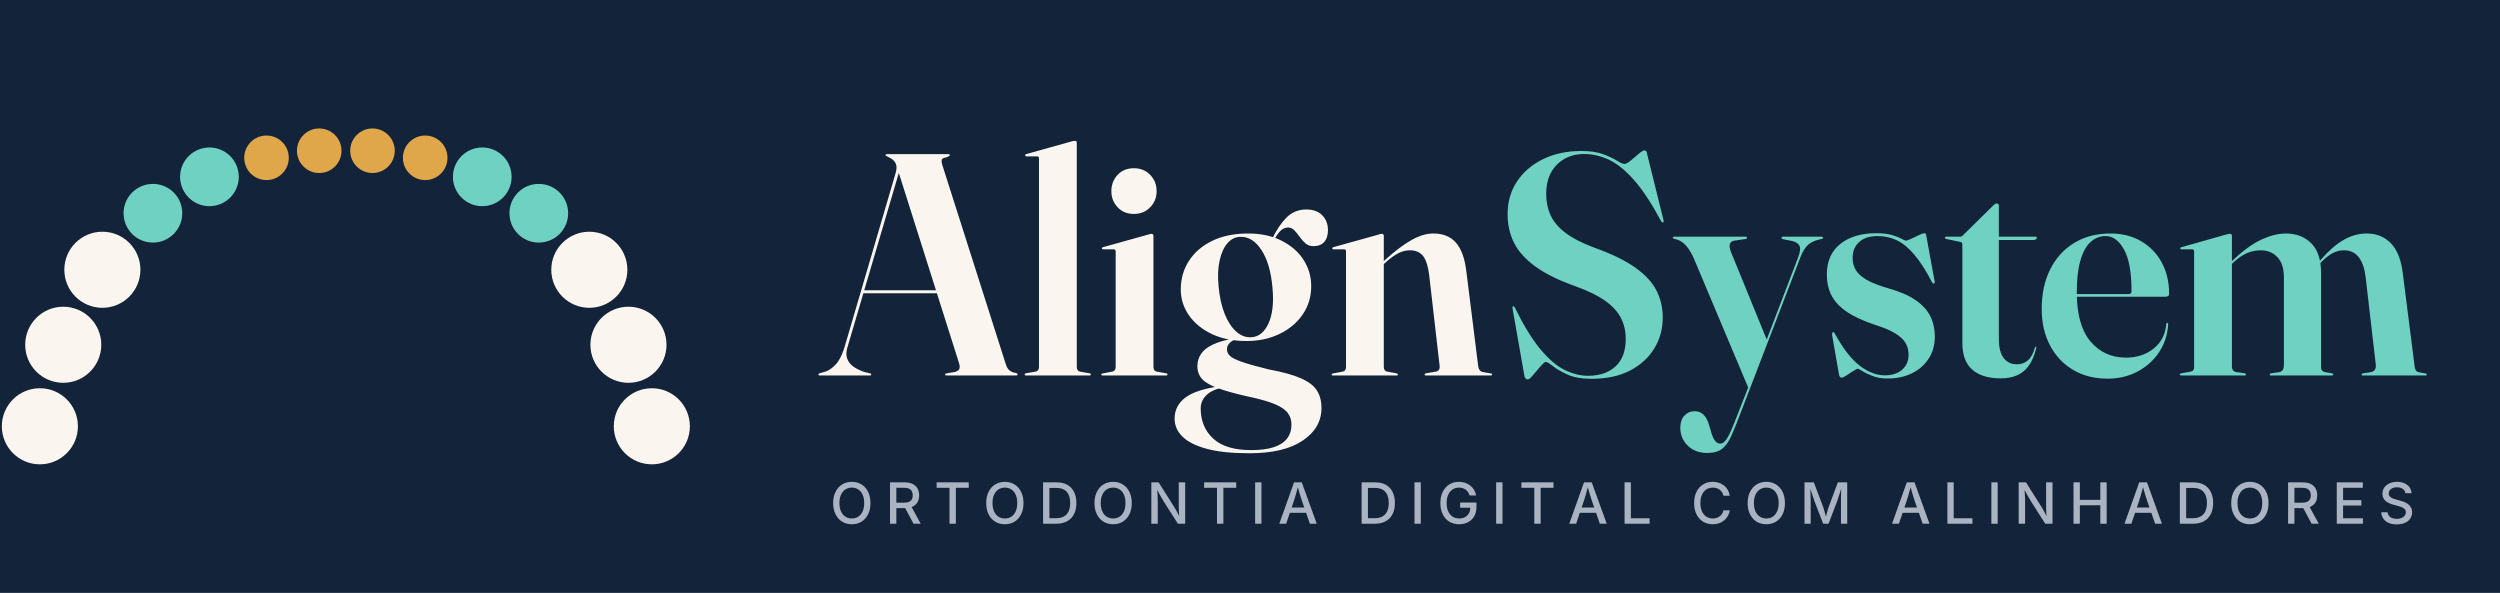
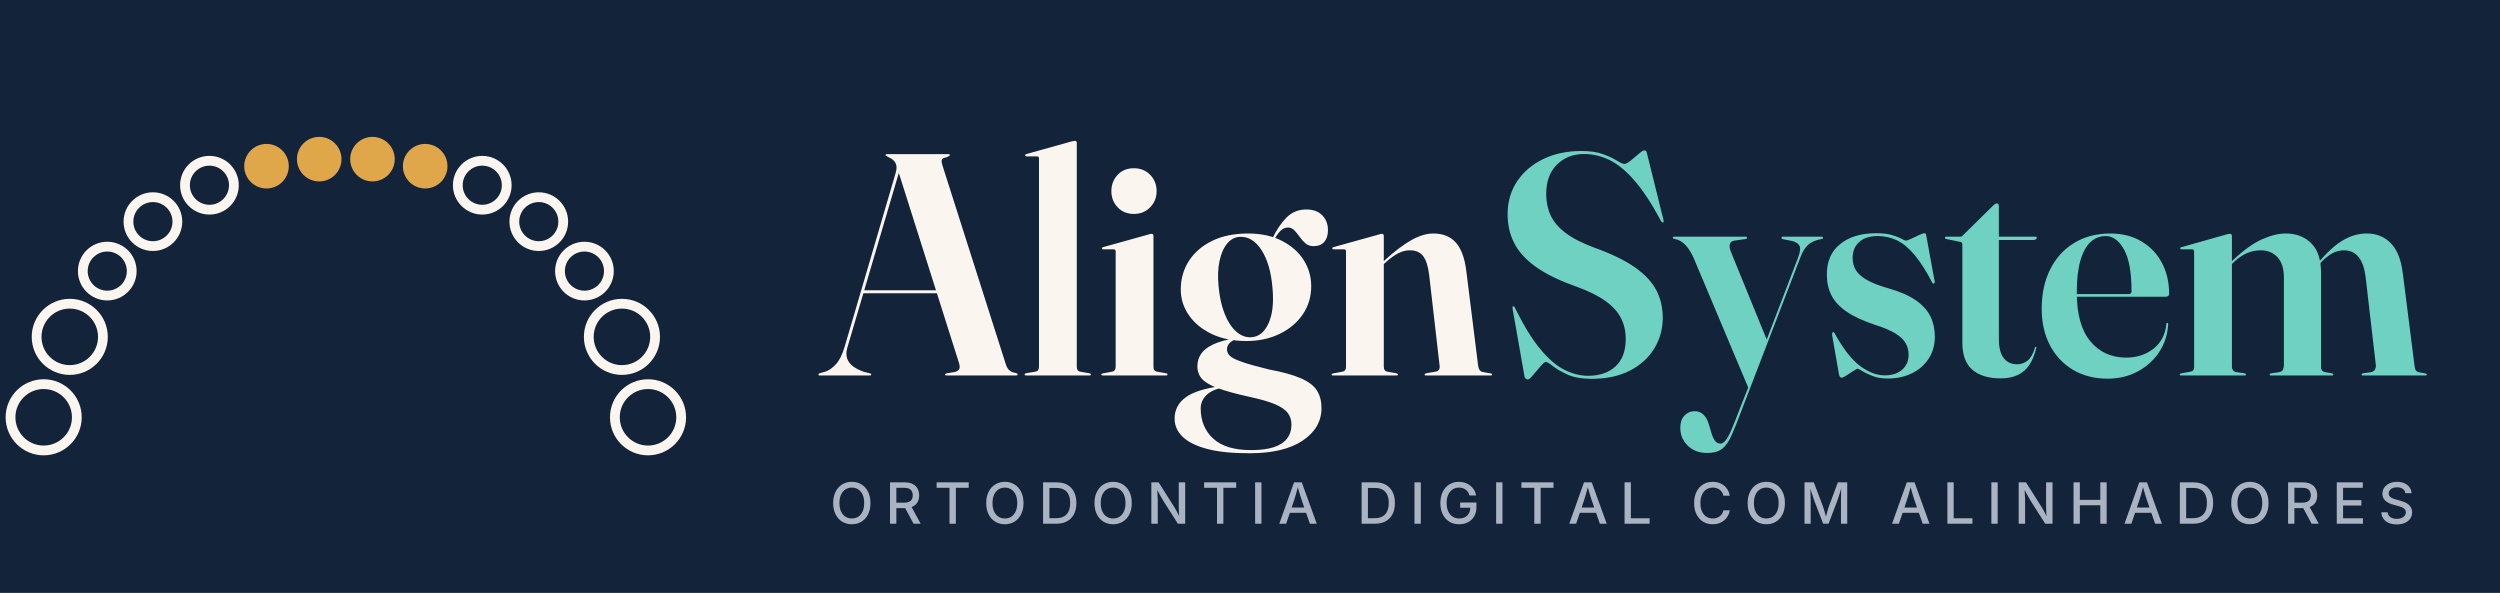
<svg xmlns="http://www.w3.org/2000/svg" viewBox="0 0 506 120" width="1518" height="360" role="img" aria-label="AlignSystem">
  <rect width="506" height="120" fill="#12233A" />
-   <g transform="translate(4 -2.6) scale(1.100)">
+   <g transform="translate(4 -0.9) scale(1.100)">
    <circle cx="64.9" cy="30.1" r="4.1" fill="#E0A64A" />
    <circle cx="74.6" cy="31.4" r="4.1" fill="#E0A64A" />
-     <circle cx="85.1" cy="34.9" r="5.4" fill="#6FD1C2" />
-     <circle cx="95.5" cy="41.6" r="5.4" fill="#6FD1C2" />
-     <circle cx="104.8" cy="52.0" r="7" fill="#FAF6EF" />
-     <circle cx="112.0" cy="65.8" r="7" fill="#FAF6EF" />
-     <circle cx="116.3" cy="80.8" r="7" fill="#FAF6EF" />
+     <circle cx="85.1" cy="34.9" r="4.5" fill="none" stroke="#FAF6EF" stroke-width="1.8" />
+     <circle cx="95.5" cy="41.6" r="4.5" fill="none" stroke="#FAF6EF" stroke-width="1.8" />
+     <circle cx="103.9" cy="50.7" r="4.5" fill="none" stroke="#FAF6EF" stroke-width="1.8" />
+     <circle cx="110.8" cy="62.8" r="6.1" fill="none" stroke="#FAF6EF" stroke-width="1.8" />
+     <circle cx="115.6" cy="77.6" r="6.1" fill="none" stroke="#FAF6EF" stroke-width="1.8" />
    <circle cx="55.1" cy="30.1" r="4.1" fill="#E0A64A" />
    <circle cx="45.4" cy="31.4" r="4.1" fill="#E0A64A" />
-     <circle cx="34.9" cy="34.9" r="5.4" fill="#6FD1C2" />
-     <circle cx="24.5" cy="41.6" r="5.4" fill="#6FD1C2" />
-     <circle cx="15.2" cy="52.0" r="7" fill="#FAF6EF" />
-     <circle cx="8.0" cy="65.8" r="7" fill="#FAF6EF" />
-     <circle cx="3.7" cy="80.8" r="7" fill="#FAF6EF" />
+     <circle cx="34.9" cy="34.9" r="4.5" fill="none" stroke="#FAF6EF" stroke-width="1.8" />
+     <circle cx="24.5" cy="41.6" r="4.5" fill="none" stroke="#FAF6EF" stroke-width="1.8" />
+     <circle cx="16.1" cy="50.7" r="4.5" fill="none" stroke="#FAF6EF" stroke-width="1.8" />
+     <circle cx="9.2" cy="62.8" r="6.1" fill="none" stroke="#FAF6EF" stroke-width="1.8" />
+     <circle cx="4.4" cy="77.6" r="6.1" fill="none" stroke="#FAF6EF" stroke-width="1.8" />
  </g>
  <path d="M174.45 59.36L174.61 58.75L190.90 58.75L190.99 59.36L174.45 59.36M176.34 75.81Q176.34 75.87 176.27 75.94Q176.21 76 176.08 76L165.87 76Q165.78 76 165.71 75.94Q165.65 75.87 165.65 75.81Q165.65 75.68 165.74 75.63Q165.84 75.58 165.90 75.55L167.12 75.20Q168.14 74.85 169.18 73.73Q170.22 72.61 170.93 70.27L181.26 35.07Q181.65 33.82 181.28 33.06Q180.91 32.29 179.95 31.87Q179.57 31.62 179.39 31.55Q179.22 31.49 179.22 31.39Q179.22 31.30 179.30 31.25Q179.38 31.20 179.54 31.20L191.98 31.20Q192.11 31.20 192.18 31.25Q192.24 31.30 192.24 31.39Q192.24 31.49 192.10 31.58Q191.95 31.68 191.57 31.84Q190.80 31.97 190.64 32.27Q190.48 32.58 190.74 33.44L203.63 73.89Q203.89 74.62 204.37 75.01Q204.85 75.39 205.62 75.49Q205.81 75.55 205.89 75.62Q205.97 75.68 205.97 75.81Q205.97 75.87 205.89 75.94Q205.81 76 205.68 76L191.57 76Q191.44 76 191.36 75.94Q191.28 75.87 191.28 75.81Q191.28 75.68 191.38 75.65Q191.47 75.62 191.66 75.55L193.20 75.30Q193.97 75.10 194.16 74.69Q194.35 74.27 194.10 73.47L181.78 34.56L182.54 32.90L171.50 70.37Q171.12 71.68 171.49 72.64Q171.86 73.60 172.78 74.24Q173.71 74.88 174.99 75.30L176.02 75.55Q176.21 75.58 176.27 75.63Q176.34 75.68 176.34 75.81M217.94 28.86L217.94 74.24Q217.94 74.66 218.11 74.91Q218.29 75.17 218.70 75.23L220.46 75.55Q220.66 75.55 220.72 75.63Q220.78 75.71 220.78 75.81Q220.78 75.87 220.72 75.94Q220.66 76 220.53 76L207.63 76Q207.54 76 207.46 75.94Q207.38 75.87 207.38 75.81Q207.38 75.71 207.47 75.63Q207.57 75.55 207.79 75.52L209.52 75.23Q209.94 75.17 210.11 74.91Q210.29 74.66 210.29 74.27L210.29 32.06Q210.29 31.87 210.19 31.76Q210.10 31.65 209.87 31.65L207.79 31.65Q207.63 31.65 207.57 31.58Q207.50 31.52 207.50 31.42Q207.50 31.30 207.58 31.25Q207.66 31.20 207.76 31.17L216.94 28.61Q217.23 28.54 217.34 28.53Q217.46 28.51 217.58 28.51Q217.74 28.51 217.84 28.61Q217.94 28.70 217.94 28.86M233.46 47.71L233.46 74.24Q233.46 74.66 233.63 74.91Q233.81 75.17 234.22 75.23L235.98 75.55Q236.18 75.55 236.24 75.63Q236.30 75.71 236.30 75.81Q236.30 75.87 236.24 75.94Q236.18 76 236.05 76L223.15 76Q223.06 76 222.98 75.94Q222.90 75.87 222.90 75.81Q222.90 75.71 222.96 75.66Q223.02 75.62 223.22 75.58L225.04 75.23Q225.46 75.17 225.63 74.91Q225.81 74.66 225.81 74.27L225.81 50.88Q225.81 50.69 225.71 50.58Q225.62 50.46 225.39 50.46L223.31 50.46Q223.15 50.46 223.09 50.40Q223.02 50.34 223.02 50.24Q223.02 50.14 223.10 50.10Q223.18 50.05 223.28 50.02L232.46 47.46Q232.75 47.36 232.86 47.34Q232.98 47.33 233.10 47.33Q233.26 47.33 233.36 47.44Q233.46 47.55 233.46 47.71M229.49 43.30Q227.47 43.30 226.21 41.95Q224.94 40.61 224.94 38.69Q224.94 36.74 226.21 35.39Q227.47 34.05 229.49 34.05Q231.50 34.05 232.80 35.39Q234.10 36.74 234.10 38.69Q234.10 40.61 232.80 41.95Q231.50 43.30 229.49 43.30M256.85 74.78Q253.20 73.89 251.38 73.25Q249.55 72.61 248.94 72.03Q248.34 71.46 248.34 70.69Q248.34 69.98 248.85 69.46Q249.36 68.93 250.06 68.70L250.06 68.45Q247.18 68.93 245.50 69.73Q243.82 70.53 243.09 71.63Q242.35 72.74 242.35 74.11Q242.35 75.68 243.31 76.72Q244.27 77.76 246.56 78.59Q248.85 79.42 252.75 80.29Q256.21 81.02 258.08 81.82Q259.95 82.62 260.67 83.62Q261.39 84.61 261.39 85.92Q261.39 87.62 260.48 88.78Q259.57 89.95 257.76 90.53Q255.95 91.10 253.20 91.10Q248.08 91.10 245.55 88.77Q243.02 86.43 243.02 82.66Q243.02 81.15 244.14 80.02Q245.26 78.88 247.47 78.46L247.41 78.11Q242.19 78.78 239.97 80.43Q237.74 82.08 237.74 84.74Q237.74 86.78 239.31 88.35Q240.88 89.92 244.21 90.83Q247.54 91.74 252.88 91.74Q259.86 91.74 263.66 89.18Q267.47 86.62 267.47 82.59Q267.47 80.51 266.56 79.06Q265.65 77.60 263.33 76.58Q261.01 75.55 256.85 74.78M257.49 48.35L257.23 48.90L257.71 48.83Q258.38 47.55 259.09 46.80Q259.79 46.05 260.72 46.05Q261.42 46.05 261.97 46.61Q262.51 47.17 263.04 47.92Q263.57 48.67 264.22 49.25Q264.88 49.82 265.84 49.82Q267.28 49.82 268.03 48.96Q268.78 48.10 268.78 46.59Q268.78 44.77 267.63 43.58Q266.48 42.40 264.40 42.40Q262 42.40 260.37 44.05Q258.74 45.70 257.49 48.35M265.39 57.92Q265.39 55.04 263.86 52.62Q262.32 50.21 259.44 48.74Q256.56 47.26 252.62 47.26Q248.40 47.26 245.34 48.75Q242.29 50.24 240.64 52.80Q238.99 55.36 238.99 58.59Q238.99 61.47 240.66 63.84Q242.32 66.21 245.30 67.62Q248.27 69.02 252.30 69.02Q256.02 69.02 258.99 67.58Q261.97 66.14 263.68 63.63Q265.39 61.12 265.39 57.92M250.96 47.94Q253.49 47.81 255.31 50.59Q257.14 53.38 257.55 58.27Q257.97 62.78 256.74 65.47Q255.50 68.16 253.23 68.26Q251.60 68.35 250.19 67.09Q248.78 65.82 247.86 63.49Q246.93 61.15 246.64 57.95Q246.35 54.98 246.85 52.74Q247.34 50.50 248.42 49.25Q249.49 48 250.96 47.94M280.08 47.71L280.08 74.24Q280.08 74.66 280.26 74.91Q280.43 75.17 280.85 75.23L282.61 75.55Q282.93 75.62 282.93 75.81Q282.93 76 282.67 76L269.78 76Q269.68 76 269.60 75.94Q269.52 75.87 269.52 75.81Q269.52 75.71 269.58 75.66Q269.65 75.62 269.84 75.58L271.66 75.23Q272.08 75.17 272.26 74.91Q272.43 74.66 272.43 74.27L272.43 50.88Q272.43 50.69 272.34 50.58Q272.24 50.46 272.02 50.46L269.94 50.46Q269.78 50.46 269.71 50.40Q269.65 50.34 269.65 50.24Q269.65 50.14 269.73 50.10Q269.81 50.05 269.90 50.02L279.09 47.46Q279.38 47.36 279.49 47.34Q279.60 47.33 279.73 47.33Q279.89 47.33 279.98 47.44Q280.08 47.55 280.08 47.71M280.56 53.02L279.44 54.02L279.12 53.70L280.27 52.67Q283.44 49.82 285.76 48.54Q288.08 47.26 290.10 47.26Q293.04 47.26 294.67 49.10Q296.30 50.94 296.78 54.85L299.18 74.05Q299.25 74.56 299.46 74.88Q299.66 75.20 300.14 75.30L301.71 75.58Q301.87 75.58 301.94 75.65Q302 75.71 302 75.81Q302 75.87 301.94 75.94Q301.87 76 301.74 76L288.62 76Q288.34 76 288.34 75.81Q288.34 75.62 288.69 75.55L290.51 75.23Q291.02 75.17 291.23 74.85Q291.44 74.53 291.38 74.05L289.26 55.62Q288.94 53.02 288.05 51.84Q287.15 50.66 285.36 50.66Q284.18 50.66 283.02 51.25Q281.87 51.84 280.56 53.02" fill="#FAF6EF" />
  <path d="M322.14 76.67Q319.16 76.67 317.26 75.81Q315.35 74.94 314.30 74.10Q313.24 73.25 312.86 73.25Q312.63 73.25 312.14 73.78Q311.64 74.30 311.06 75.01Q310.49 75.71 309.99 76.26Q309.50 76.80 309.21 76.80Q309.02 76.80 308.82 76.64Q308.63 76.48 308.57 76.26L306.14 62.46Q306.10 62.27 306.12 62.16Q306.14 62.05 306.20 62.02Q306.30 61.95 306.41 62.02Q306.52 62.08 306.58 62.21Q309.27 67.68 311.78 70.69Q314.30 73.70 316.70 74.88Q319.10 76.06 321.43 76.06Q324.92 76.06 326.98 74.16Q329.05 72.26 329.05 68.58Q329.05 66.34 328.12 64.45Q327.19 62.56 324.97 60.94Q322.74 59.33 318.90 57.95Q313.85 56.16 310.84 54Q307.83 51.84 306.49 49.23Q305.14 46.62 305.14 43.36Q305.14 39.55 307.08 36.67Q309.02 33.79 312.38 32.18Q315.74 30.56 320.06 30.56Q322.74 30.56 324.50 31.22Q326.26 31.87 327.29 32.53Q328.31 33.18 328.79 33.18Q329.21 33.18 330.06 32.50Q330.90 31.81 331.70 31.12Q332.50 30.43 332.82 30.43Q332.98 30.43 333.11 30.53Q333.24 30.62 333.30 30.85L336.70 44.58Q336.73 44.77 336.71 44.86Q336.70 44.96 336.63 45.02Q336.57 45.06 336.46 45.01Q336.34 44.96 336.25 44.83Q333.37 39.46 330.78 36.50Q328.18 33.54 325.69 32.35Q323.19 31.17 320.60 31.17Q317.27 31.17 315.11 33.33Q312.95 35.49 312.95 39.26Q312.95 41.60 313.83 43.55Q314.71 45.50 316.84 47.12Q318.97 48.74 322.65 50.11Q327.93 52 330.95 54.14Q333.98 56.29 335.26 58.78Q336.54 61.28 336.54 64.29Q336.54 67.74 334.82 70.54Q333.11 73.34 329.90 75.01Q326.68 76.67 322.14 76.67M350.39 51.10L357.72 69.06L353.98 78.78L343 52.70Q342.20 50.75 341.22 49.68Q340.25 48.61 339.03 48.38Q338.71 48.32 338.65 48.26Q338.58 48.19 338.58 48.13Q338.58 48 338.66 47.95Q338.74 47.90 338.84 47.90L353.30 47.90Q353.46 47.90 353.53 47.95Q353.59 48 353.59 48.16Q353.59 48.26 353.51 48.30Q353.43 48.35 353.27 48.38L351.06 48.70Q350.30 48.80 350.12 49.42Q349.94 50.05 350.39 51.10M352.12 82.78L355.16 75.07L355.58 73.95L363.96 52.06Q364.57 50.43 364.20 49.73Q363.83 49.02 362.68 48.77L360.92 48.42Q360.73 48.35 360.65 48.30Q360.57 48.26 360.57 48.16Q360.57 48.03 360.65 47.97Q360.73 47.90 360.86 47.90L368.66 47.90Q368.82 47.90 368.90 47.97Q368.98 48.03 368.98 48.16Q368.98 48.26 368.90 48.30Q368.82 48.35 368.63 48.38Q366.94 48.70 366.01 49.50Q365.08 50.30 364.41 52.06L352.44 83.20Q351.32 86.18 350.50 88.05Q349.69 89.92 348.60 90.80Q347.51 91.68 345.56 91.68Q343.10 91.68 341.59 90.19Q340.09 88.70 340.09 86.59Q340.09 85.02 340.92 84.13Q341.75 83.23 343 83.23Q344.09 83.23 344.81 83.95Q345.53 84.67 345.91 86.02L346.30 87.30Q346.52 88.22 346.98 89.01Q347.45 89.79 348.22 89.79Q348.82 89.79 349.40 88.96Q349.98 88.13 350.63 86.54Q351.29 84.96 352.12 82.78M381.50 75.97Q383.70 75.97 385 74.82Q386.30 73.66 386.30 71.81Q386.30 70.50 385.69 69.44Q385.08 68.38 383.62 67.49Q382.17 66.59 379.64 65.79Q375.86 64.54 373.72 63.06Q371.58 61.57 370.66 59.73Q369.75 57.89 369.75 55.55Q369.75 51.55 372.47 49.38Q375.19 47.20 379.74 47.20Q381.69 47.20 382.94 47.57Q384.18 47.94 384.86 48.32Q385.53 48.70 385.72 48.70Q386.04 48.70 386.84 48.32Q387.64 47.94 388.42 47.57Q389.21 47.20 389.46 47.20Q389.59 47.20 389.70 47.25Q389.82 47.30 389.85 47.55L391.54 56.77Q391.61 57.02 391.58 57.17Q391.54 57.31 391.45 57.38Q391.35 57.41 391.26 57.38Q391.16 57.34 391.10 57.22Q389.24 53.66 387.51 51.60Q385.78 49.54 383.98 48.66Q382.17 47.78 380.02 47.78Q377.62 47.78 376.30 48.98Q374.97 50.18 374.97 52.19Q374.97 53.54 375.59 54.62Q376.22 55.71 377.82 56.64Q379.42 57.57 382.36 58.40Q385.72 59.36 387.77 60.78Q389.82 62.21 390.71 64.03Q391.61 65.86 391.61 68.10Q391.61 70.72 390.34 72.62Q389.08 74.53 386.94 75.57Q384.79 76.61 382.07 76.61Q380.31 76.61 379.03 76.11Q377.75 75.62 376.97 75.12Q376.18 74.62 375.99 74.62Q375.83 74.62 375.14 75.07Q374.46 75.52 373.74 75.98Q373.02 76.45 372.76 76.45Q372.60 76.45 372.44 76.30Q372.28 76.16 372.22 75.84L370.84 67.94Q370.81 67.58 370.84 67.44Q370.87 67.30 370.97 67.23Q371.06 67.17 371.13 67.22Q371.19 67.26 371.29 67.39Q373.85 72.06 376.41 74.02Q378.97 75.97 381.50 75.97M396.76 48.96L393.98 48.38Q393.78 48.35 393.72 48.29Q393.66 48.22 393.66 48.13Q393.66 48.03 393.72 47.97Q393.78 47.90 393.88 47.90L396.70 47.90Q396.89 47.90 397.03 47.84Q397.18 47.78 397.30 47.62L403.48 41.54Q403.64 41.38 403.82 41.28Q403.99 41.18 404.15 41.18Q404.34 41.18 404.46 41.31Q404.57 41.44 404.57 41.66L404.57 68.61Q404.57 71.20 405.54 72.46Q406.52 73.73 408.22 73.73Q408.82 73.73 409.37 73.55Q409.91 73.38 410.39 72.98Q410.87 72.58 411.24 71.94Q411.61 71.30 411.86 70.37Q411.93 70.18 412.07 70.18Q412.22 70.18 412.15 70.40Q411.64 72.51 410.73 73.87Q409.82 75.23 408.39 75.90Q406.97 76.58 404.92 76.58Q401.21 76.58 399.19 74.82Q397.18 73.06 397.18 69.41L397.18 49.57Q397.18 49.28 397.10 49.14Q397.02 48.99 396.76 48.96M411.45 48.58L402.20 48.58L402.42 47.90L411.93 47.90Q412.09 47.90 412.17 47.95Q412.25 48 412.25 48.16Q412.25 48.32 412.04 48.45Q411.83 48.58 411.45 48.58M439.03 59.46Q439.03 59.74 438.86 59.90Q438.68 60.06 438.30 60.06L418.49 60.06L418.49 59.52L430.87 59.52Q431.42 59.52 431.42 58.91Q431.42 53.22 429.90 50.50Q428.38 47.78 426.20 47.78Q424.41 47.78 423.10 49.01Q421.78 50.24 421.06 52.77Q420.34 55.30 420.34 59.20Q420.34 65.79 423.10 69.09Q425.85 72.38 430.33 72.38Q433.62 72.38 435.91 70.54Q438.20 68.70 438.46 65.57Q438.49 65.44 438.55 65.39Q438.62 65.34 438.65 65.34Q438.71 65.34 438.78 65.41Q438.84 65.47 438.84 65.63Q438.65 68.80 437 71.28Q435.35 73.76 432.65 75.20Q429.94 76.64 426.58 76.64Q422.62 76.64 419.62 74.88Q416.63 73.12 414.94 69.94Q413.24 66.75 413.24 62.50Q413.24 57.95 414.95 54.53Q416.66 51.10 419.80 49.18Q422.94 47.26 427.13 47.26Q430.74 47.26 433.42 48.85Q436.09 50.43 437.56 53.18Q439.03 55.94 439.03 59.46M451.74 47.74L451.74 74.27Q451.74 74.62 451.94 74.91Q452.15 75.20 452.54 75.30L454.30 75.55Q454.58 75.62 454.58 75.81Q454.58 76 454.26 76L441.46 76Q441.34 76 441.26 75.94Q441.18 75.87 441.18 75.81Q441.18 75.71 441.27 75.65Q441.37 75.58 441.53 75.55L443.32 75.23Q443.74 75.17 443.91 74.93Q444.09 74.69 444.09 74.37L444.09 50.98Q444.09 50.75 444.01 50.61Q443.93 50.46 443.67 50.46L441.50 50.46Q441.40 50.46 441.34 50.40Q441.27 50.34 441.27 50.27Q441.27 50.18 441.34 50.11Q441.40 50.05 441.56 50.02L450.74 47.42Q451 47.36 451.13 47.34Q451.26 47.33 451.38 47.33Q451.58 47.33 451.66 47.46Q451.74 47.58 451.74 47.74M452.15 53.02L451.10 54.05L450.78 53.76L451.90 52.70Q455.13 49.66 457.77 48.46Q460.41 47.26 462.65 47.26Q465.78 47.26 467.78 49.22Q469.78 51.17 469.78 55.30L469.78 74.34Q469.78 74.75 470.01 75.01Q470.23 75.26 470.65 75.33L471.93 75.55Q472.25 75.62 472.25 75.81Q472.25 76 471.86 76L459.64 76Q459.38 76 459.38 75.81Q459.38 75.62 459.70 75.55L461.27 75.33Q461.88 75.20 462.07 74.82Q462.26 74.43 462.26 73.89L462.26 56.13Q462.26 53.44 460.95 52.05Q459.64 50.66 457.59 50.66Q456.12 50.66 454.81 51.22Q453.50 51.78 452.15 53.02M469.94 52.93L468.98 54.05L468.66 53.76L469.69 52.61Q472.12 49.82 474.38 48.54Q476.63 47.26 479.03 47.26Q481.98 47.26 483.90 49.22Q485.82 51.17 486.33 55.33L488.73 74.24Q488.79 74.75 489.02 75.02Q489.24 75.30 489.66 75.36L490.90 75.58Q491.03 75.62 491.11 75.66Q491.19 75.71 491.19 75.81Q491.19 75.87 491.11 75.94Q491.03 76 490.90 76L478.23 76Q477.98 76 477.98 75.81Q477.98 75.62 478.30 75.55L479.86 75.33Q480.47 75.20 480.70 74.78Q480.92 74.37 480.86 73.82L478.81 56.13Q478.49 53.44 477.40 52.05Q476.31 50.66 474.39 50.66Q473.21 50.66 472.15 51.22Q471.10 51.78 469.94 52.93" fill="#6FD1C2" />
  <path d="M172.41 106.11Q171.33 106.11 170.47 105.60Q169.62 105.08 169.13 104.12Q168.63 103.16 168.63 101.82Q168.63 100.48 169.13 99.52Q169.62 98.55 170.47 98.04Q171.33 97.52 172.41 97.52Q173.50 97.52 174.35 98.04Q175.20 98.55 175.69 99.52Q176.18 100.48 176.18 101.82Q176.18 103.16 175.69 104.12Q175.20 105.08 174.35 105.60Q173.50 106.11 172.41 106.11M172.41 104.94Q173.13 104.94 173.69 104.59Q174.26 104.23 174.58 103.53Q174.91 102.83 174.91 101.82Q174.91 100.80 174.58 100.10Q174.26 99.40 173.69 99.05Q173.13 98.69 172.41 98.69Q171.69 98.69 171.13 99.05Q170.56 99.41 170.23 100.11Q169.90 100.81 169.90 101.82Q169.90 102.83 170.23 103.53Q170.56 104.23 171.13 104.58Q171.69 104.94 172.41 104.94M181.42 106L180.14 106L180.14 97.63L183.14 97.63Q184.11 97.63 184.75 97.97Q185.40 98.30 185.72 98.90Q186.04 99.49 186.04 100.26Q186.04 101.04 185.72 101.62Q185.39 102.20 184.75 102.52Q184.10 102.84 183.13 102.84L180.88 102.84L180.88 101.74L183.01 101.74Q183.62 101.74 184 101.57Q184.38 101.39 184.56 101.06Q184.74 100.73 184.74 100.26Q184.74 99.79 184.56 99.45Q184.38 99.10 184 98.92Q183.62 98.73 182.99 98.73L181.42 98.73L181.42 106M186.35 106L184.90 106L182.87 102.22L184.29 102.22M192.18 98.73L189.57 98.73L189.57 97.63L196.07 97.63L196.07 98.73L193.47 98.73L193.47 106L192.18 106M203.39 106.11Q202.30 106.11 201.45 105.60Q200.59 105.08 200.10 104.12Q199.61 103.16 199.61 101.82Q199.61 100.48 200.10 99.52Q200.59 98.55 201.45 98.04Q202.30 97.52 203.39 97.52Q204.47 97.52 205.32 98.04Q206.17 98.55 206.66 99.52Q207.16 100.48 207.16 101.82Q207.16 103.16 206.66 104.12Q206.17 105.08 205.32 105.60Q204.47 106.11 203.39 106.11M203.39 104.94Q204.10 104.94 204.67 104.59Q205.23 104.23 205.56 103.53Q205.89 102.83 205.89 101.82Q205.89 100.80 205.56 100.10Q205.23 99.40 204.67 99.05Q204.10 98.69 203.39 98.69Q202.67 98.69 202.10 99.05Q201.54 99.41 201.21 100.11Q200.88 100.81 200.88 101.82Q200.88 102.83 201.21 103.53Q201.54 104.23 202.10 104.58Q202.67 104.94 203.39 104.94M213.84 106L211.77 106L211.77 104.88L213.77 104.88Q214.72 104.88 215.35 104.52Q215.97 104.17 216.29 103.48Q216.60 102.79 216.60 101.81Q216.60 100.82 216.29 100.14Q215.98 99.46 215.37 99.11Q214.75 98.76 213.84 98.76L211.72 98.76L211.72 97.63L213.92 97.63Q215.15 97.63 216.04 98.13Q216.92 98.63 217.39 99.57Q217.86 100.50 217.86 101.81Q217.86 103.11 217.39 104.05Q216.91 104.99 216.01 105.49Q215.11 106 213.84 106M211.12 97.63L212.40 97.63L212.40 106L211.12 106M225.30 106.11Q224.22 106.11 223.36 105.60Q222.51 105.08 222.02 104.12Q221.52 103.16 221.52 101.82Q221.52 100.48 222.02 99.52Q222.51 98.55 223.36 98.04Q224.22 97.52 225.30 97.52Q226.39 97.52 227.24 98.04Q228.09 98.55 228.58 99.52Q229.07 100.48 229.07 101.82Q229.07 103.16 228.58 104.12Q228.09 105.08 227.24 105.60Q226.39 106.11 225.30 106.11M225.30 104.94Q226.02 104.94 226.58 104.59Q227.15 104.23 227.47 103.53Q227.80 102.83 227.80 101.82Q227.80 100.80 227.47 100.10Q227.15 99.40 226.58 99.05Q226.02 98.69 225.30 98.69Q224.58 98.69 224.02 99.05Q223.45 99.41 223.12 100.11Q222.79 100.81 222.79 101.82Q222.79 102.83 223.12 103.53Q223.45 104.23 224.02 104.58Q224.58 104.94 225.30 104.94M234.33 106L233.03 106L233.03 97.63L234.51 97.63L237.66 102.61Q237.82 102.86 238.01 103.20Q238.21 103.55 238.43 103.98Q238.65 104.41 238.86 104.91L238.70 104.91Q238.65 104.43 238.63 103.96Q238.60 103.50 238.59 103.09Q238.58 102.68 238.58 102.40L238.58 97.63L239.88 97.63L239.88 106L238.40 106L235.57 101.55Q235.35 101.18 235.13 100.81Q234.91 100.44 234.65 99.96Q234.39 99.47 234.02 98.77L234.22 98.77Q234.25 99.39 234.27 99.93Q234.30 100.46 234.32 100.88Q234.33 101.29 234.33 101.54M246.32 98.73L243.71 98.73L243.71 97.63L250.21 97.63L250.21 98.73L247.61 98.73L247.61 106L246.32 106M254.04 97.63L255.32 97.63L255.32 106L254.04 106M260.32 106L258.93 106L261.91 97.63L263.48 97.63L266.51 106L265.12 106L263.50 101.34Q263.31 100.78 263.08 100.01Q262.85 99.24 262.55 98.16L262.81 98.16Q262.53 99.25 262.30 100.03Q262.07 100.81 261.90 101.34L260.32 106M264.89 103.79L260.54 103.79L260.54 102.73L264.89 102.73M278.31 106L276.24 106L276.24 104.88L278.24 104.88Q279.19 104.88 279.82 104.52Q280.45 104.17 280.76 103.48Q281.08 102.79 281.08 101.81Q281.08 100.82 280.77 100.14Q280.45 99.46 279.84 99.11Q279.22 98.76 278.31 98.76L276.20 98.76L276.20 97.63L278.39 97.63Q279.63 97.63 280.51 98.13Q281.39 98.63 281.86 99.57Q282.33 100.50 282.33 101.81Q282.33 103.11 281.86 104.05Q281.39 104.99 280.48 105.49Q279.58 106 278.31 106M275.59 97.63L276.87 97.63L276.87 106L275.59 106M286.29 97.63L287.57 97.63L287.57 106L286.29 106M295.34 106.11Q294.20 106.11 293.35 105.59Q292.49 105.07 292.01 104.10Q291.53 103.14 291.53 101.82Q291.53 100.49 292.02 99.52Q292.50 98.56 293.35 98.04Q294.20 97.52 295.28 97.52Q295.96 97.52 296.54 97.72Q297.13 97.92 297.59 98.29Q298.06 98.66 298.36 99.16Q298.66 99.67 298.76 100.28L297.44 100.28Q297.33 99.91 297.14 99.62Q296.94 99.32 296.67 99.12Q296.39 98.91 296.05 98.80Q295.70 98.69 295.29 98.69Q294.59 98.69 294.02 99.05Q293.46 99.41 293.13 100.11Q292.80 100.81 292.80 101.82Q292.80 102.83 293.13 103.52Q293.46 104.22 294.03 104.58Q294.60 104.94 295.34 104.94Q296.02 104.94 296.52 104.67Q297.02 104.40 297.30 103.90Q297.58 103.39 297.58 102.71L297.91 102.77L295.53 102.77L295.53 101.71L298.83 101.71L298.83 102.67Q298.83 103.73 298.38 104.50Q297.93 105.27 297.14 105.69Q296.35 106.11 295.34 106.11M302.82 97.63L304.10 97.63L304.10 106L302.82 106M310.54 98.73L307.93 98.73L307.93 97.63L314.43 97.63L314.43 98.73L311.83 98.73L311.83 106L310.54 106M319.01 106L317.62 106L320.60 97.63L322.17 97.63L325.20 106L323.81 106L322.19 101.34Q322 100.78 321.77 100.01Q321.54 99.24 321.24 98.16L321.50 98.16Q321.21 99.25 320.99 100.03Q320.76 100.81 320.59 101.34L319.01 106M323.58 103.79L319.23 103.79L319.23 102.73L323.58 102.73M333.88 106L328.81 106L328.81 97.63L330.09 97.63L330.09 104.90L333.88 104.90M346.66 106.11Q345.57 106.11 344.72 105.60Q343.87 105.08 343.38 104.12Q342.89 103.16 342.89 101.82Q342.89 100.48 343.38 99.52Q343.87 98.55 344.72 98.04Q345.57 97.52 346.66 97.52Q347.32 97.52 347.90 97.71Q348.48 97.90 348.94 98.27Q349.40 98.63 349.70 99.16Q350 99.68 350.11 100.34L348.82 100.34Q348.74 99.94 348.54 99.64Q348.34 99.33 348.06 99.12Q347.77 98.90 347.42 98.80Q347.06 98.69 346.67 98.69Q345.95 98.69 345.38 99.05Q344.81 99.41 344.49 100.11Q344.16 100.81 344.16 101.82Q344.16 102.83 344.49 103.53Q344.82 104.23 345.39 104.59Q345.96 104.94 346.67 104.94Q347.06 104.94 347.41 104.83Q347.76 104.73 348.05 104.51Q348.34 104.30 348.54 104Q348.74 103.69 348.82 103.29L350.11 103.29Q350.02 103.91 349.72 104.42Q349.43 104.94 348.98 105.32Q348.52 105.70 347.94 105.91Q347.35 106.11 346.66 106.11M357.50 106.11Q356.42 106.11 355.56 105.60Q354.71 105.08 354.22 104.12Q353.72 103.16 353.72 101.82Q353.72 100.48 354.22 99.52Q354.71 98.55 355.56 98.04Q356.42 97.52 357.50 97.52Q358.59 97.52 359.44 98.04Q360.29 98.55 360.78 99.52Q361.27 100.48 361.27 101.82Q361.27 103.16 360.78 104.12Q360.29 105.08 359.44 105.60Q358.59 106.11 357.50 106.11M357.50 104.94Q358.22 104.94 358.78 104.59Q359.35 104.23 359.67 103.53Q360 102.83 360 101.82Q360 100.80 359.67 100.10Q359.35 99.40 358.78 99.05Q358.22 98.69 357.50 98.69Q356.79 98.69 356.22 99.05Q355.65 99.41 355.32 100.11Q354.99 100.81 354.99 101.82Q354.99 102.83 355.32 103.53Q355.65 104.23 356.22 104.58Q356.79 104.94 357.50 104.94M366.48 106L365.23 106L365.23 97.63L367.12 97.63L368.94 102.43Q369.02 102.65 369.12 102.97Q369.22 103.30 369.33 103.68Q369.43 104.06 369.53 104.43Q369.62 104.80 369.70 105.10L369.43 105.10Q369.50 104.82 369.60 104.45Q369.69 104.09 369.80 103.70Q369.90 103.32 370.01 102.98Q370.11 102.65 370.19 102.43L371.98 97.63L373.88 97.63L373.88 106L372.61 106L372.61 101.50Q372.61 101.24 372.61 100.88Q372.62 100.52 372.63 100.12Q372.63 99.72 372.64 99.31Q372.65 98.90 372.66 98.52L372.75 98.52Q372.64 98.93 372.51 99.37Q372.38 99.80 372.25 100.21Q372.12 100.61 372.01 100.94Q371.89 101.28 371.81 101.50L370.10 106L369.01 106L367.27 101.50Q367.19 101.28 367.08 100.95Q366.97 100.63 366.84 100.22Q366.71 99.82 366.57 99.39Q366.44 98.95 366.31 98.52L366.42 98.52Q366.43 98.86 366.44 99.26Q366.45 99.67 366.45 100.08Q366.46 100.49 366.47 100.85Q366.48 101.22 366.48 101.50M384.34 106L382.95 106L385.93 97.63L387.50 97.63L390.53 106L389.15 106L387.52 101.34Q387.33 100.78 387.10 100.01Q386.87 99.24 386.58 98.16L386.83 98.16Q386.55 99.25 386.32 100.03Q386.09 100.81 385.92 101.34L384.34 106M388.92 103.79L384.56 103.79L384.56 102.73L388.92 102.73M399.22 106L394.15 106L394.15 97.63L395.43 97.63L395.43 104.90L399.22 104.90M403.05 97.63L404.33 97.63L404.33 106L403.05 106M409.88 106L408.58 106L408.58 97.63L410.06 97.63L413.21 102.61Q413.37 102.86 413.56 103.20Q413.76 103.55 413.98 103.98Q414.20 104.41 414.41 104.91L414.25 104.91Q414.20 104.43 414.18 103.96Q414.15 103.50 414.14 103.09Q414.13 102.68 414.13 102.40L414.13 97.63L415.43 97.63L415.43 106L413.95 106L411.12 101.55Q410.90 101.18 410.68 100.81Q410.46 100.44 410.20 99.96Q409.94 99.47 409.57 98.77L409.77 98.77Q409.80 99.39 409.82 99.93Q409.85 100.46 409.87 100.88Q409.88 101.29 409.88 101.54M420.96 106L419.68 106L419.68 97.63L420.96 97.63L420.96 101.17L425.10 101.17L425.10 97.63L426.39 97.63L426.39 106L425.10 106L425.10 102.27L420.96 102.27M431.39 106L430 106L432.98 97.63L434.55 97.63L437.58 106L436.20 106L434.57 101.34Q434.38 100.78 434.15 100.01Q433.92 99.24 433.63 98.16L433.88 98.16Q433.60 99.25 433.37 100.03Q433.14 100.81 432.97 101.34L431.39 106M435.97 103.79L431.62 103.79L431.62 102.73L435.97 102.73M443.91 106L441.85 106L441.85 104.88L443.85 104.88Q444.80 104.88 445.43 104.52Q446.05 104.17 446.37 103.48Q446.68 102.79 446.68 101.81Q446.68 100.82 446.37 100.14Q446.06 99.46 445.45 99.11Q444.83 98.76 443.91 98.76L441.80 98.76L441.80 97.63L444 97.63Q445.23 97.63 446.12 98.13Q447 98.63 447.47 99.57Q447.94 100.50 447.94 101.81Q447.94 103.11 447.47 104.05Q446.99 104.99 446.09 105.49Q445.19 106 443.91 106M441.20 97.63L442.48 97.63L442.48 106L441.20 106M455.38 106.11Q454.30 106.11 453.44 105.60Q452.59 105.08 452.10 104.12Q451.60 103.16 451.60 101.82Q451.60 100.48 452.10 99.52Q452.59 98.55 453.44 98.04Q454.30 97.52 455.38 97.52Q456.47 97.52 457.32 98.04Q458.17 98.55 458.66 99.52Q459.15 100.48 459.15 101.82Q459.15 103.16 458.66 104.12Q458.17 105.08 457.32 105.60Q456.47 106.11 455.38 106.11M455.38 104.94Q456.10 104.94 456.66 104.59Q457.23 104.23 457.55 103.53Q457.88 102.83 457.88 101.82Q457.88 100.80 457.55 100.10Q457.23 99.40 456.66 99.05Q456.10 98.69 455.38 98.69Q454.66 98.69 454.10 99.05Q453.53 99.41 453.20 100.11Q452.87 100.81 452.87 101.82Q452.87 102.83 453.20 103.53Q453.53 104.23 454.10 104.58Q454.66 104.94 455.38 104.94M464.39 106L463.11 106L463.11 97.63L466.11 97.63Q467.08 97.63 467.72 97.97Q468.37 98.30 468.69 98.90Q469.01 99.49 469.01 100.26Q469.01 101.04 468.69 101.62Q468.36 102.20 467.72 102.52Q467.07 102.84 466.10 102.84L463.85 102.84L463.85 101.74L465.98 101.74Q466.59 101.74 466.97 101.57Q467.35 101.39 467.53 101.06Q467.71 100.73 467.71 100.26Q467.71 99.79 467.53 99.45Q467.35 99.10 466.97 98.92Q466.59 98.73 465.96 98.73L464.39 98.73L464.39 106M469.32 106L467.87 106L465.84 102.22L467.26 102.22M478.26 106L472.96 106L472.96 97.63L478.23 97.63L478.23 98.73L474.24 98.73L474.24 101.23L477.94 101.23L477.94 102.32L474.24 102.32L474.24 104.90L478.26 104.90M485.11 106.14Q484.17 106.14 483.48 105.84Q482.79 105.55 482.40 104.99Q482.01 104.44 481.97 103.68L483.25 103.68Q483.29 104.13 483.55 104.43Q483.80 104.73 484.21 104.87Q484.62 105.02 485.10 105.02Q485.63 105.02 486.05 104.85Q486.46 104.69 486.70 104.38Q486.94 104.07 486.94 103.67Q486.94 103.30 486.73 103.07Q486.52 102.84 486.16 102.68Q485.81 102.53 485.35 102.41L484.38 102.14Q483.35 101.87 482.77 101.33Q482.20 100.79 482.20 99.93Q482.20 99.21 482.59 98.66Q482.98 98.12 483.65 97.82Q484.32 97.52 485.16 97.52Q486.02 97.52 486.68 97.82Q487.33 98.12 487.70 98.64Q488.08 99.17 488.09 99.83L486.85 99.83Q486.79 99.26 486.32 98.95Q485.85 98.63 485.13 98.63Q484.63 98.63 484.26 98.79Q483.88 98.95 483.68 99.23Q483.47 99.50 483.47 99.86Q483.47 100.26 483.72 100.50Q483.96 100.74 484.31 100.89Q484.66 101.03 484.98 101.11L485.80 101.33Q486.20 101.43 486.62 101.60Q487.04 101.77 487.40 102.04Q487.76 102.32 487.98 102.72Q488.21 103.12 488.21 103.69Q488.21 104.39 487.84 104.95Q487.48 105.51 486.78 105.82Q486.09 106.14 485.11 106.14" fill="#A9B3C1" />
</svg>
